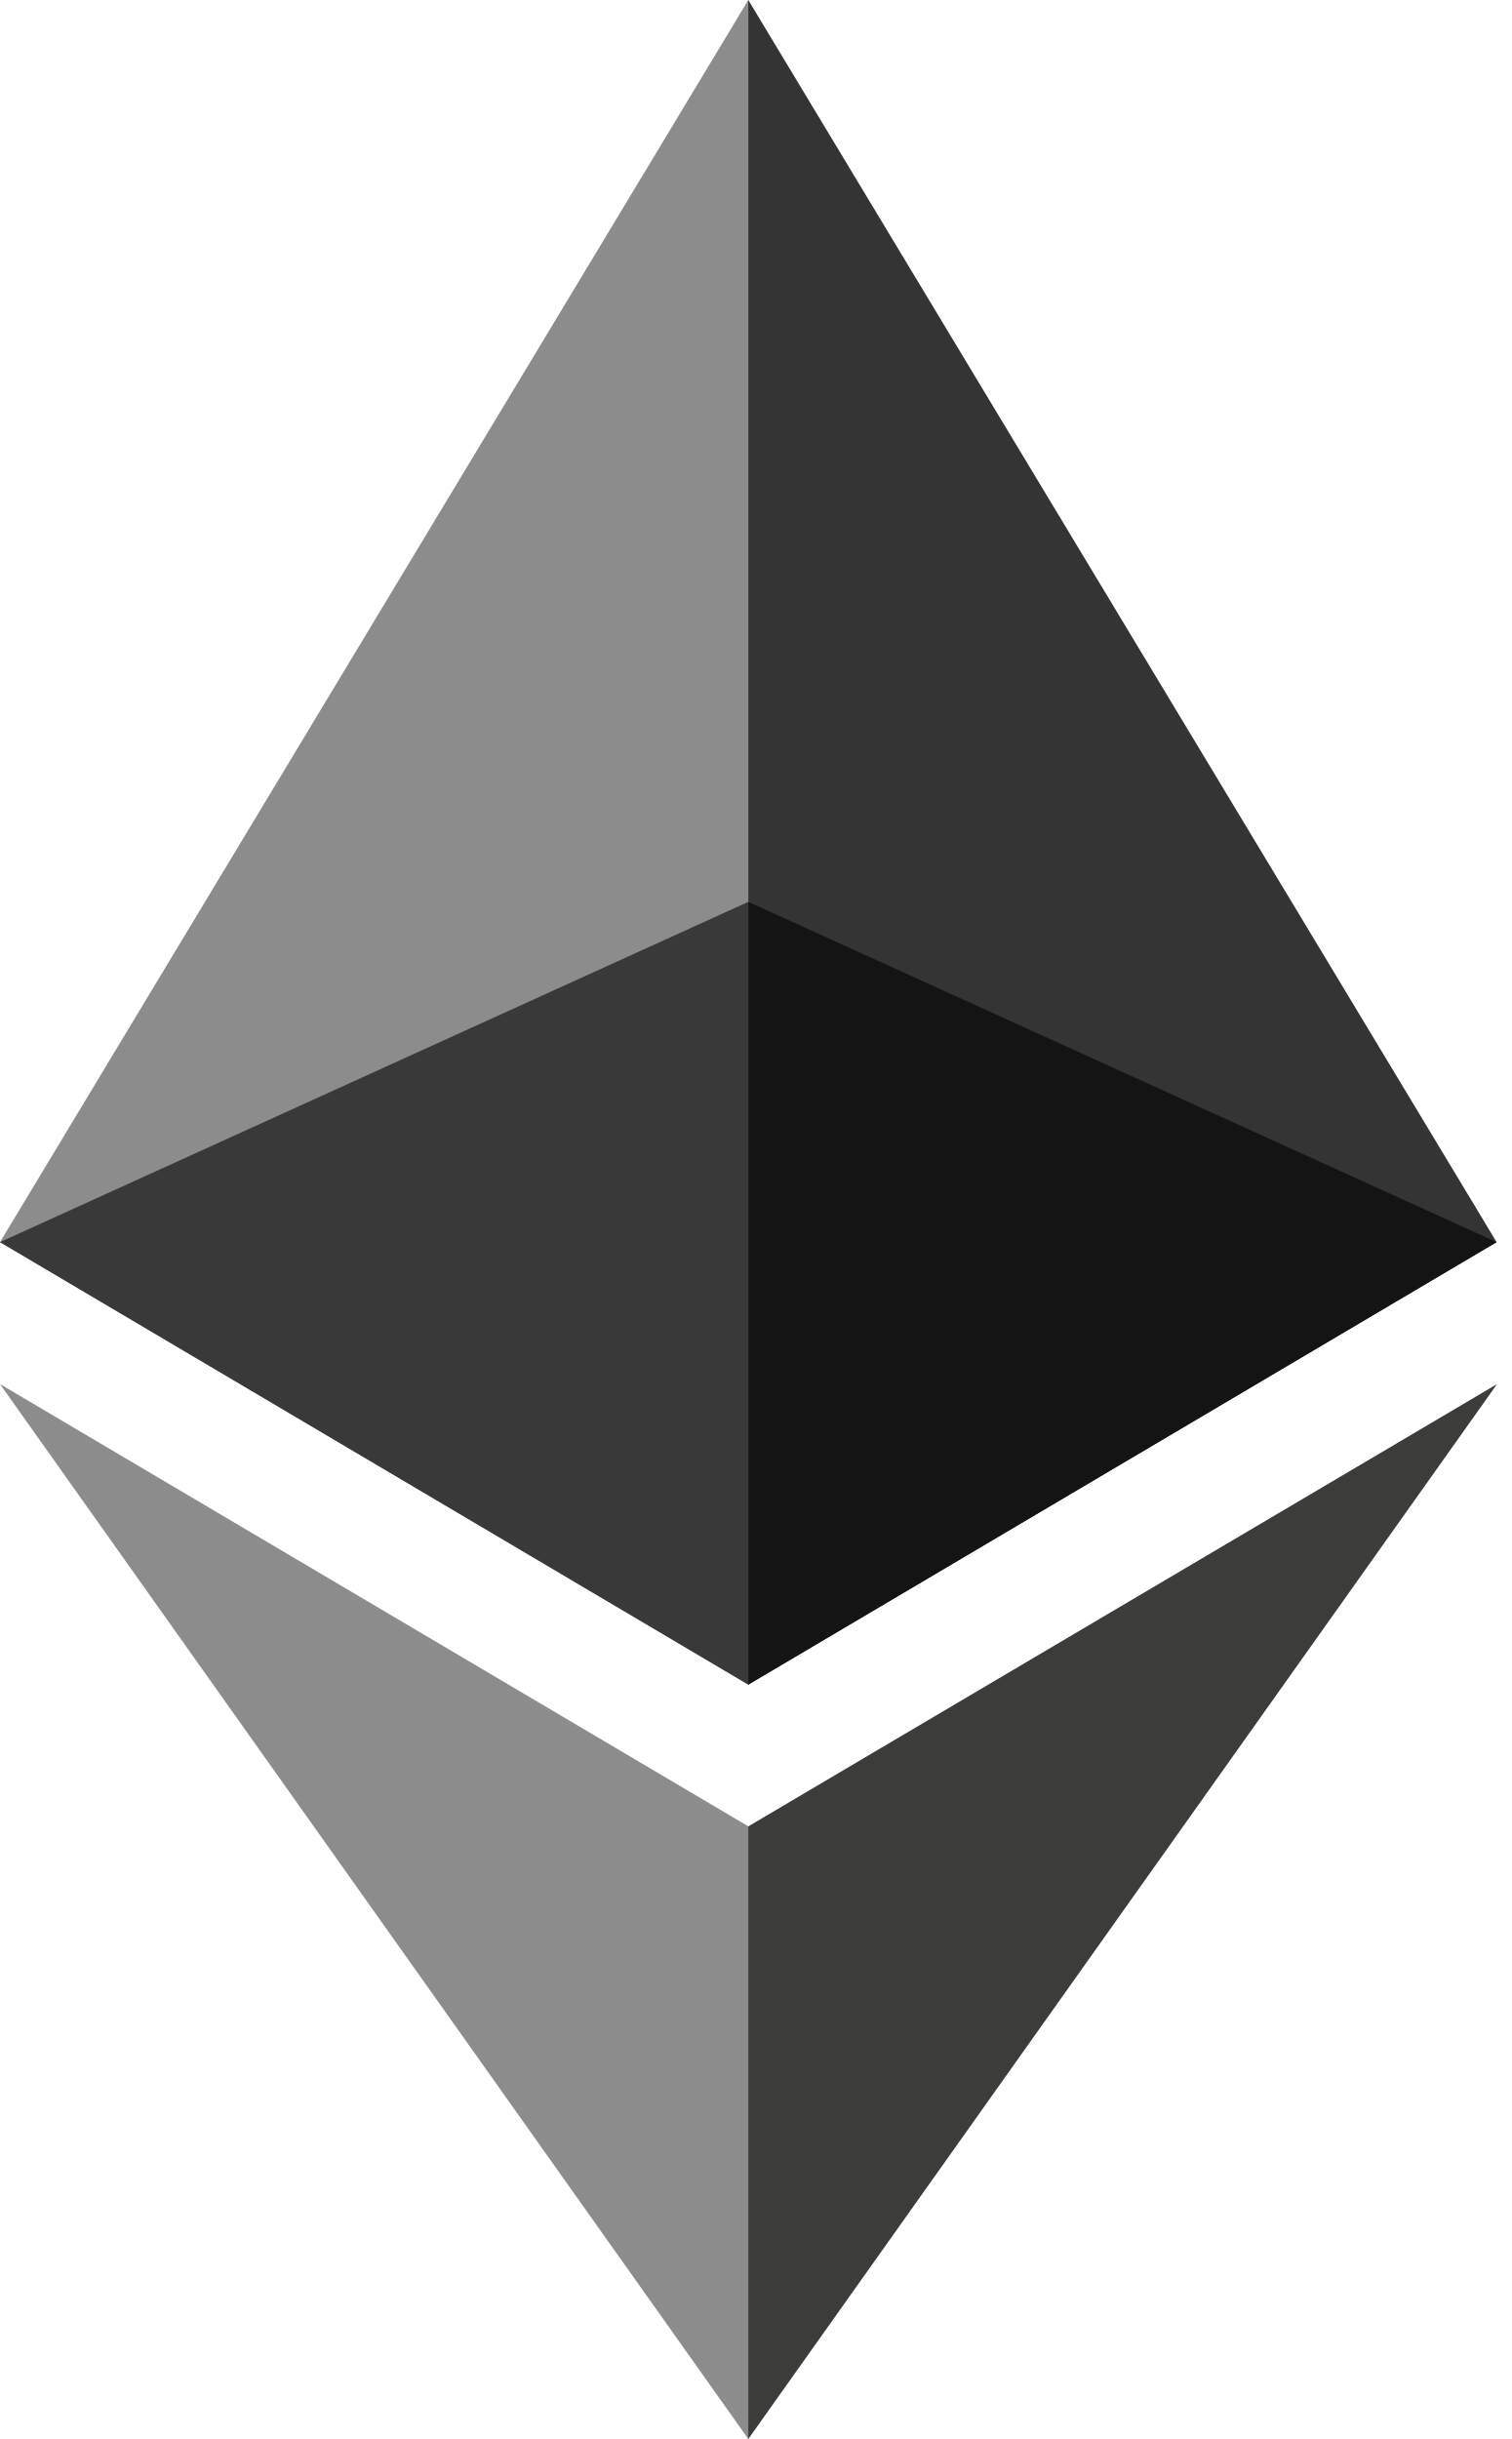
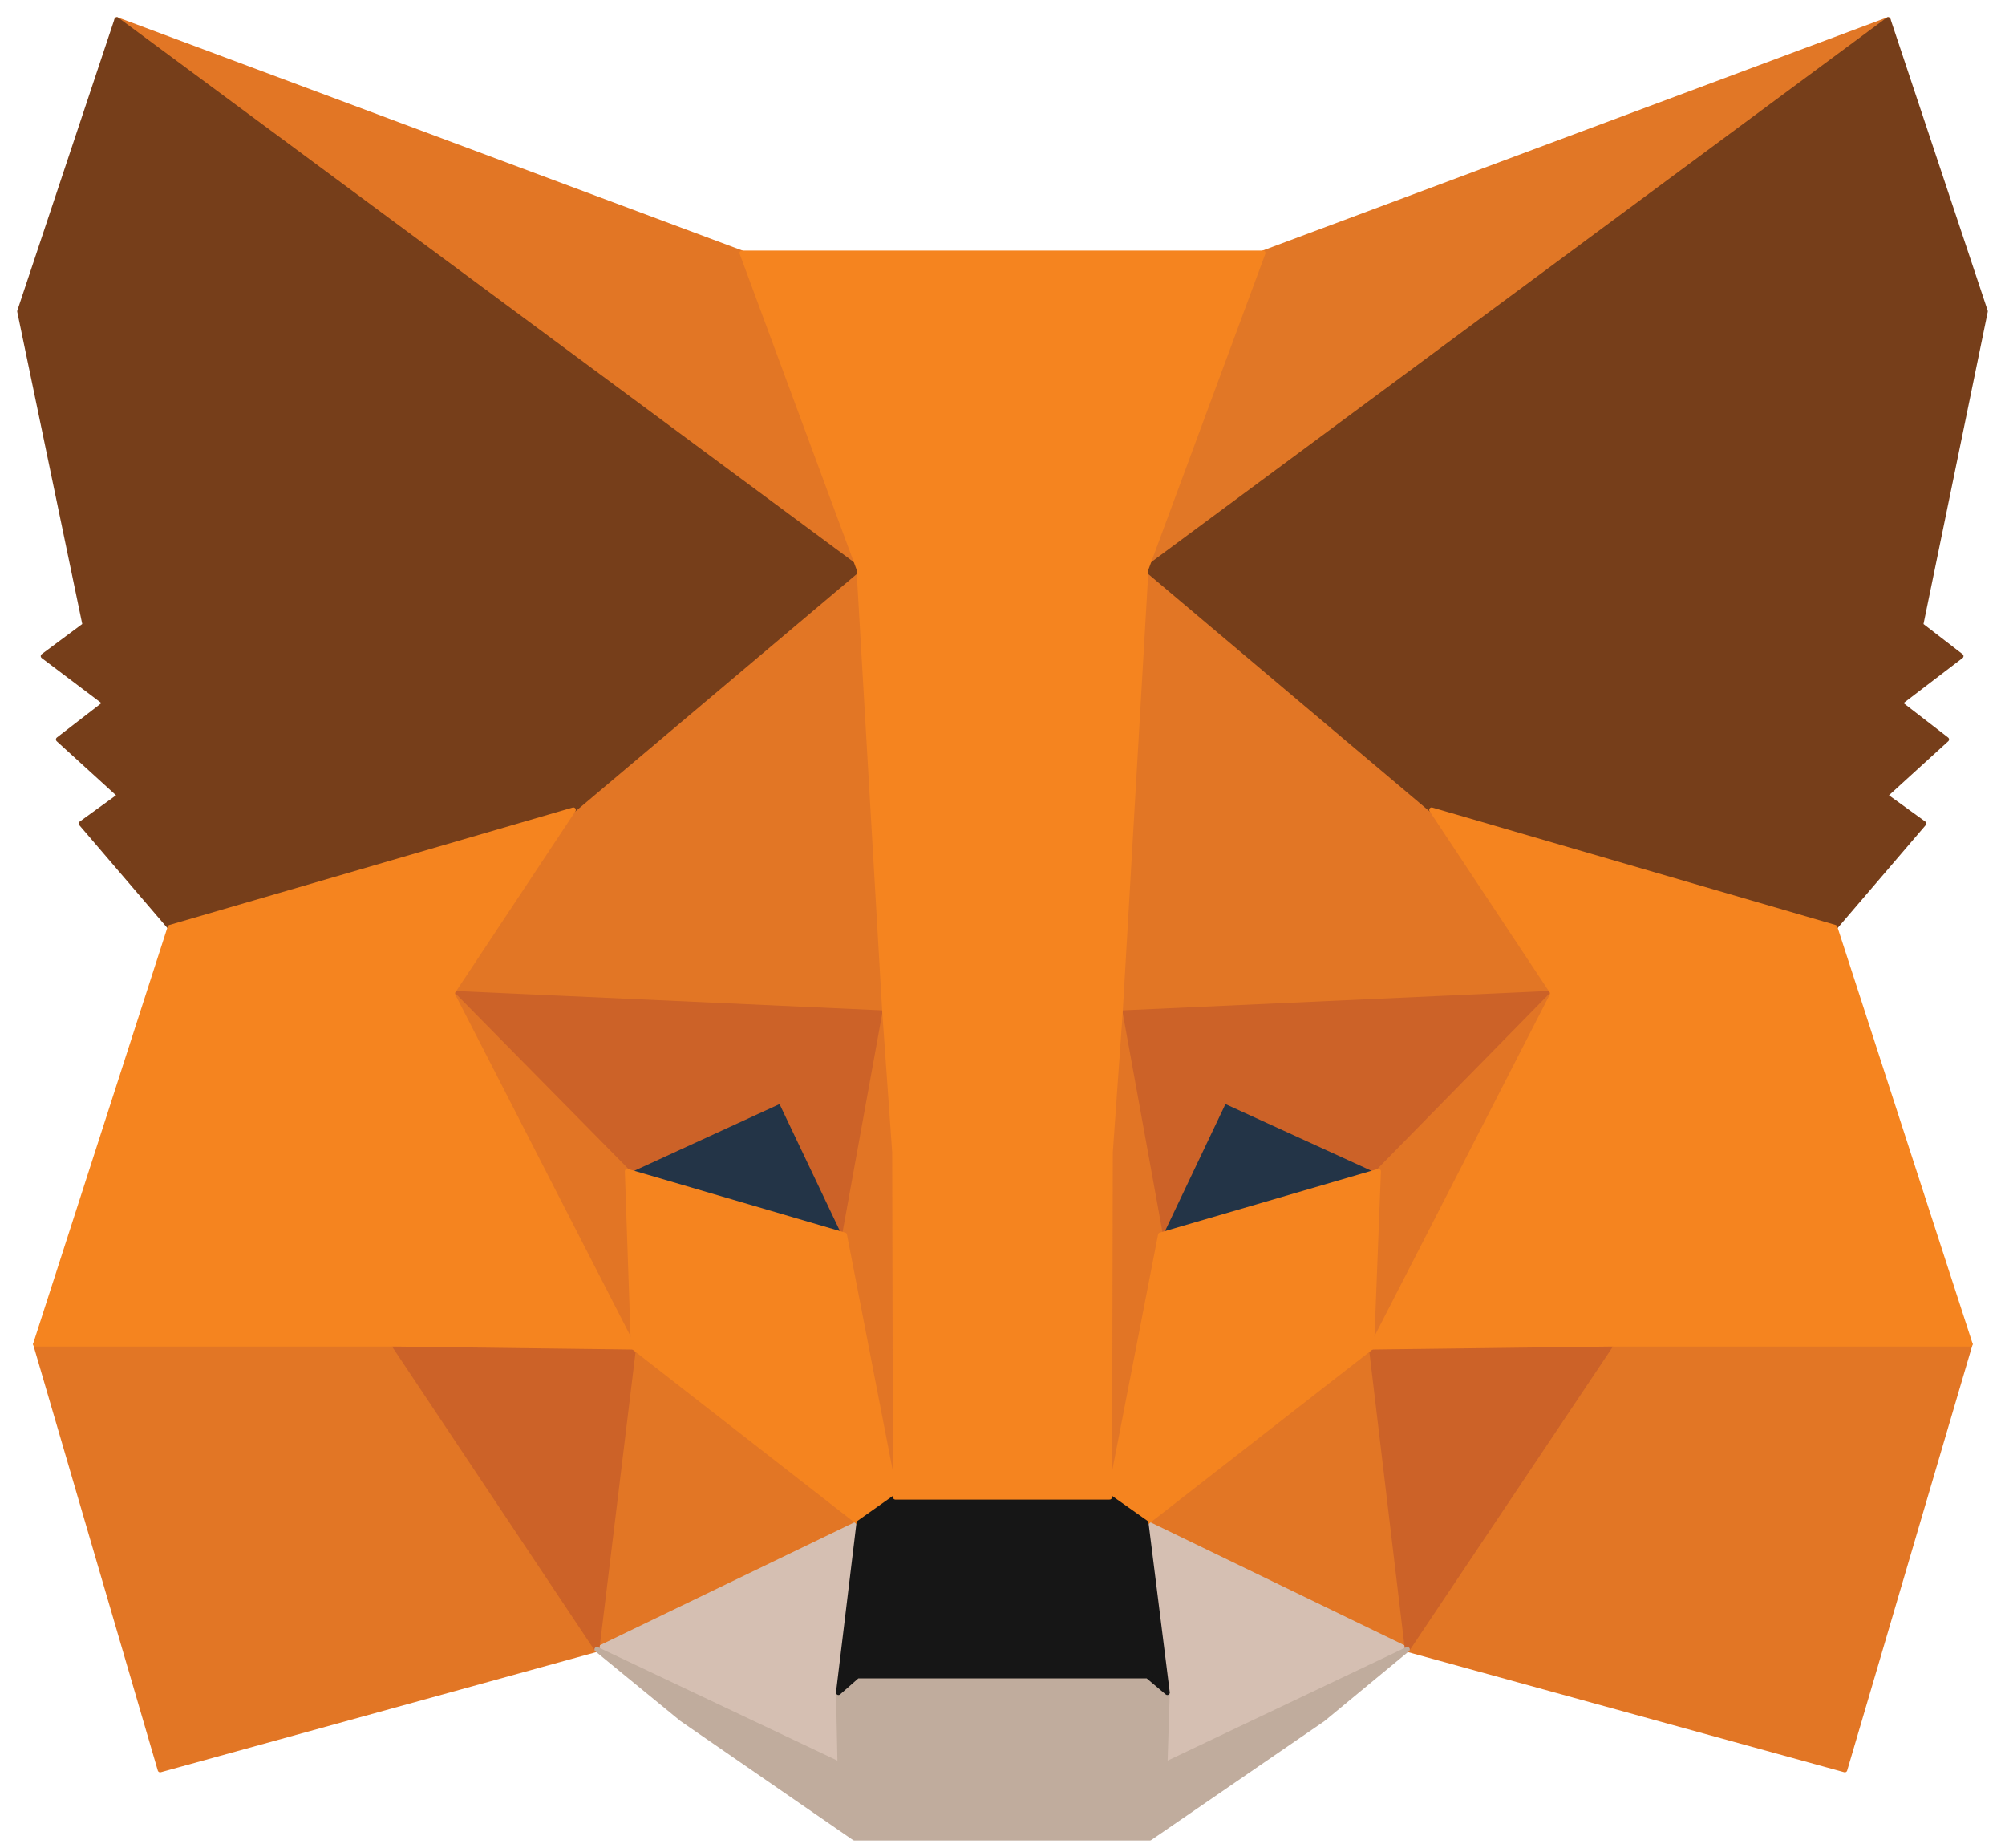
- <svg xmlns="http://www.w3.org/2000/svg" width="62" height="100" viewBox="0 0 62 100" fill="none">
-   <path d="M30.684 0L30.014 2.279V68.401L30.684 69.07L61.369 50.928L30.684 0Z" fill="#343434" />
-   <path d="M30.685 0L0 50.928L30.685 69.07V36.977V0Z" fill="#8C8C8C" />
-   <path d="M30.684 74.882L30.307 75.342V98.896L30.684 100L61.387 56.748L30.684 74.882Z" fill="#3C3C3B" />
-   <path d="M30.685 100V74.881L0 56.748L30.685 100Z" fill="#8C8C8C" />
-   <path d="M30.684 69.07L61.369 50.928L30.684 36.977V69.07Z" fill="#141414" />
-   <path d="M0 50.928L30.684 69.07V36.977L0 50.928Z" fill="#393939" />
+ <svg xmlns="http://www.w3.org/2000/svg" width="102" height="94" viewBox="0 0 102 94" fill="none">
+   <path d="M96.054 1L56.989 29.905L64.254 12.87L96.054 1Z" fill="#E17726" stroke="#E17726" stroke-width="0.25" stroke-linecap="round" stroke-linejoin="round" />
+   <path d="M5.946 1L44.663 30.175L37.747 12.87L5.946 1Z" fill="#E27625" stroke="#E27625" stroke-width="0.25" stroke-linecap="round" stroke-linejoin="round" />
+   <path d="M81.988 68.022L71.594 83.9L93.851 90.028L100.227 68.369L81.988 68.022Z" fill="#E27625" stroke="#E27625" stroke-width="0.25" stroke-linecap="round" stroke-linejoin="round" />
+   <path d="M1.811 68.369L8.148 90.028L30.366 83.9L20.011 68.022L1.811 68.369Z" fill="#E27625" stroke="#E27625" stroke-width="0.25" stroke-linecap="round" stroke-linejoin="round" />
+   <path d="M29.168 41.198L22.986 50.525L45.01 51.527L44.276 27.824L29.168 41.198Z" fill="#E27625" stroke="#E27625" stroke-width="0.25" stroke-linecap="round" stroke-linejoin="round" />
+   <path d="M72.831 41.198L57.491 27.555L56.989 51.527L79.013 50.525L72.831 41.198Z" fill="#E27625" stroke="#E27625" stroke-width="0.25" stroke-linecap="round" stroke-linejoin="round" />
+   <path d="M30.366 83.9L43.697 77.464L32.221 68.523L30.366 83.9Z" fill="#E27625" stroke="#E27625" stroke-width="0.25" stroke-linecap="round" stroke-linejoin="round" />
+   <path d="M58.303 77.464L71.595 83.9L69.779 68.523L58.303 77.464Z" fill="#E27625" stroke="#E27625" stroke-width="0.25" stroke-linecap="round" stroke-linejoin="round" />
+   <path d="M71.595 83.901L58.303 77.465L59.385 86.098L59.269 89.759L71.595 83.901Z" fill="#D5BFB2" stroke="#D5BFB2" stroke-width="0.25" stroke-linecap="round" stroke-linejoin="round" />
+   <path d="M30.366 83.901L42.731 89.759L42.654 86.098L43.697 77.465L30.366 83.901Z" fill="#D5BFB2" stroke="#D5BFB2" stroke-width="0.25" stroke-linecap="round" stroke-linejoin="round" />
+   <path d="M42.963 62.819L31.912 59.582L39.717 55.997L42.963 62.819Z" fill="#233447" stroke="#233447" stroke-width="0.25" stroke-linecap="round" stroke-linejoin="round" />
+   <path d="M59.037 62.819L62.283 55.997L70.127 59.582L59.037 62.819Z" fill="#233447" stroke="#233447" stroke-width="0.25" stroke-linecap="round" stroke-linejoin="round" />
+   <path d="M30.366 83.9L32.298 68.022L20.011 68.369L30.366 83.9Z" fill="#CC6228" stroke="#CC6228" stroke-width="0.25" stroke-linecap="round" stroke-linejoin="round" />
+   <path d="M69.701 68.022L71.595 83.9L81.989 68.369L69.701 68.022Z" fill="#CC6228" stroke="#CC6228" stroke-width="0.25" stroke-linecap="round" stroke-linejoin="round" />
+   <path d="M79.013 50.524L56.989 51.526L59.036 62.819L62.282 55.997L70.126 59.581L79.013 50.524Z" fill="#CC6228" stroke="#CC6228" stroke-width="0.25" stroke-linecap="round" stroke-linejoin="round" />
+   <path d="M31.912 59.581L39.717 55.997L42.963 62.819L45.01 51.526L22.986 50.524L31.912 59.581Z" fill="#CC6228" stroke="#CC6228" stroke-width="0.25" stroke-linecap="round" stroke-linejoin="round" />
+   <path d="M22.986 50.524L32.221 68.523L31.912 59.581L22.986 50.524Z" fill="#E27525" stroke="#E27525" stroke-width="0.25" stroke-linecap="round" stroke-linejoin="round" />
+   <path d="M70.127 59.581L69.779 68.523L79.014 50.524L70.127 59.581Z" fill="#E27525" stroke="#E27525" stroke-width="0.25" stroke-linecap="round" stroke-linejoin="round" />
+   <path d="M45.012 51.526L42.964 62.819L45.552 76.154L46.132 58.579L45.012 51.526Z" fill="#E27525" stroke="#E27525" stroke-width="0.25" stroke-linecap="round" stroke-linejoin="round" />
+   <path d="M56.989 51.526L55.907 58.541L56.448 76.154L59.037 62.819L56.989 51.526Z" fill="#E27525" stroke="#E27525" stroke-width="0.25" stroke-linecap="round" stroke-linejoin="round" />
+   <path d="M59.037 62.819L56.448 76.154L58.303 77.465L69.779 68.523L70.127 59.582L59.037 62.819Z" fill="#F5841F" stroke="#F5841F" stroke-width="0.25" stroke-linecap="round" stroke-linejoin="round" />
+   <path d="M31.912 59.582L32.221 68.523L43.697 77.465L45.551 76.154L42.963 62.819L31.912 59.582Z" fill="#F5841F" stroke="#F5841F" stroke-width="0.25" stroke-linecap="round" stroke-linejoin="round" />
+   <path d="M59.269 89.759L59.385 86.097L58.38 85.249H43.62L42.654 86.097L42.731 89.759L30.366 83.901L34.694 87.446L43.465 93.497H58.496L67.306 87.446L71.595 83.901L59.269 89.759Z" fill="#C0AC9D" stroke="#C0AC9D" stroke-width="0.25" stroke-linecap="round" stroke-linejoin="round" />
+   <path d="M58.303 77.464L56.448 76.154H45.551L43.697 77.464L42.654 86.097L43.62 85.249H58.38L59.385 86.097L58.303 77.464Z" fill="#161616" stroke="#161616" stroke-width="0.25" stroke-linecap="round" stroke-linejoin="round" />
+   <path d="M97.716 31.794L101 15.838L96.054 1L58.303 28.942L72.831 41.198L93.349 47.172L97.87 41.892L95.9 40.465L99.029 37.614L96.634 35.764L99.764 33.374L97.716 31.794Z" fill="#763E1A" stroke="#763E1A" stroke-width="0.25" stroke-linecap="round" stroke-linejoin="round" />
+   <path d="M1 15.838L4.323 31.794L2.198 33.374L5.366 35.764L2.971 37.614L6.1 40.465L4.13 41.892L8.651 47.172L29.169 41.198L43.697 28.942L5.946 1L1 15.838Z" fill="#763E1A" stroke="#763E1A" stroke-width="0.25" stroke-linecap="round" stroke-linejoin="round" />
+   <path d="M93.349 47.171L72.832 41.198L79.014 50.525L69.779 68.523L81.989 68.369H100.227L93.349 47.171Z" fill="#F5841F" stroke="#F5841F" stroke-width="0.25" stroke-linecap="round" stroke-linejoin="round" />
+   <path d="M29.168 41.198L8.65 47.171L1.811 68.369H20.011L32.221 68.523L22.986 50.525L29.168 41.198Z" fill="#F5841F" stroke="#F5841F" stroke-width="0.25" stroke-linecap="round" stroke-linejoin="round" />
+   <path d="M56.989 51.527L58.303 28.942L64.253 12.87H37.746L43.697 28.942L45.01 51.527L45.513 58.618L45.551 76.154H56.448L56.487 58.618L56.989 51.527Z" fill="#F5841F" stroke="#F5841F" stroke-width="0.25" stroke-linecap="round" stroke-linejoin="round" />
</svg>
